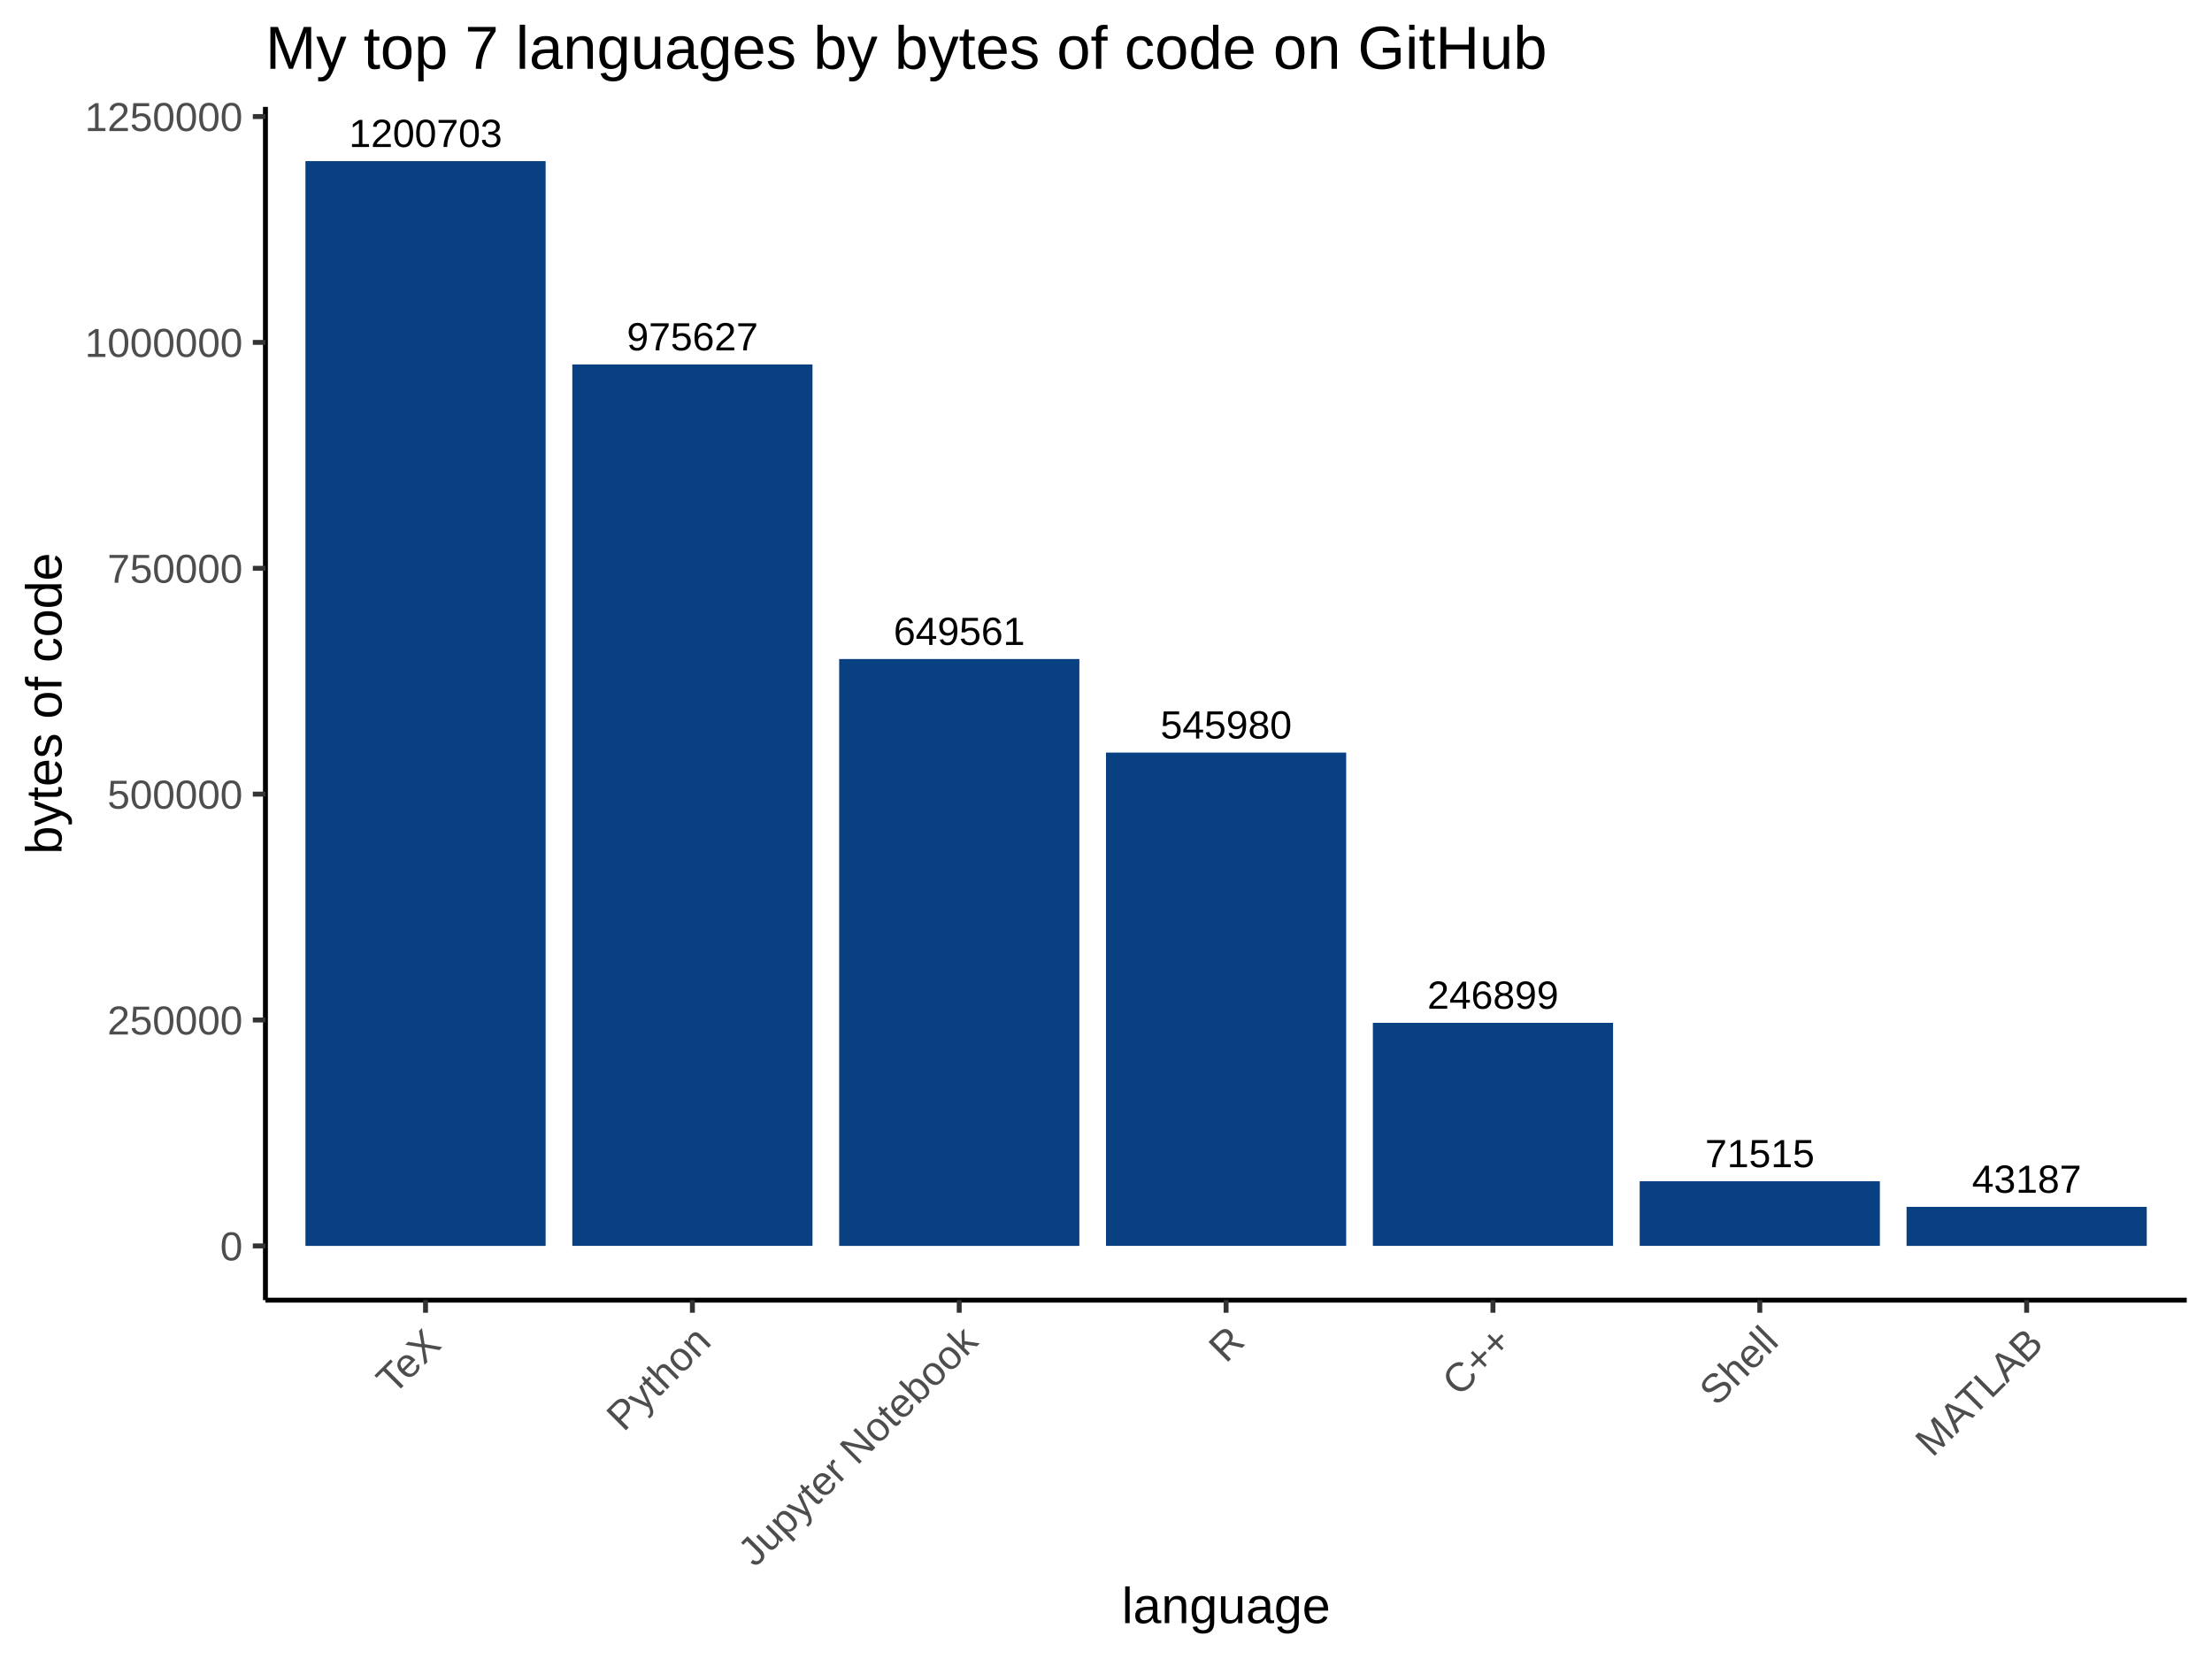
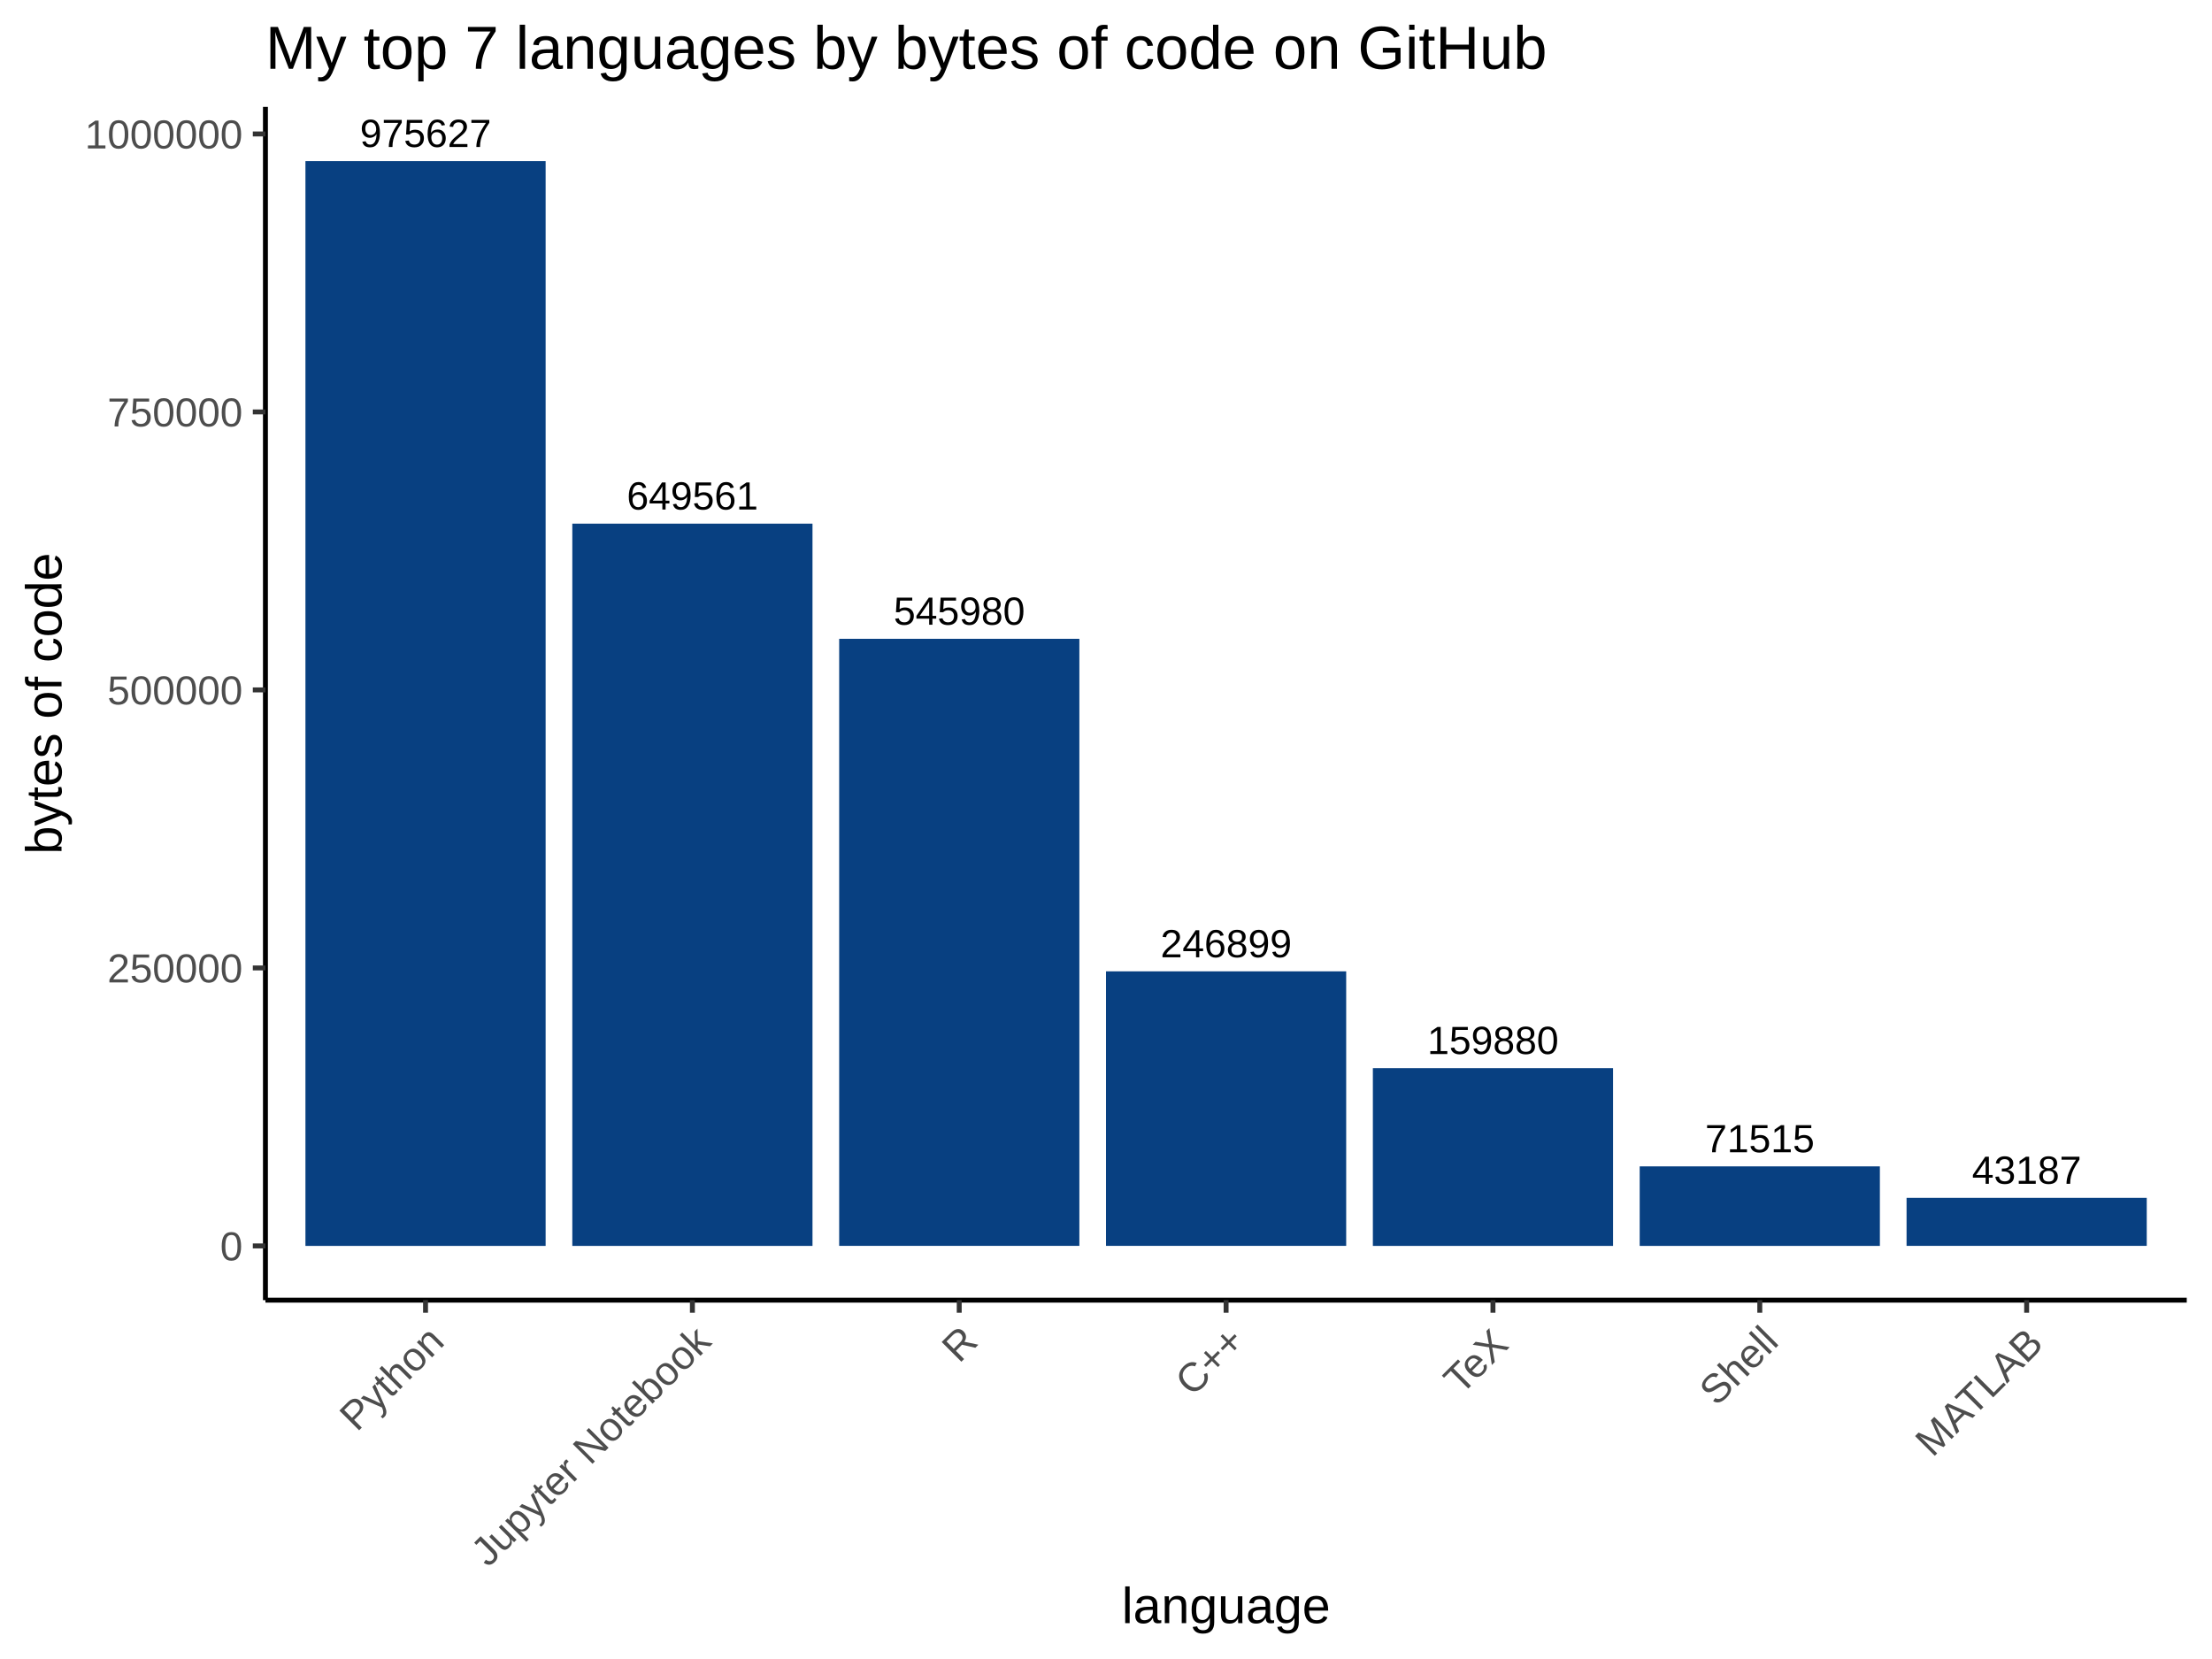
<svg xmlns="http://www.w3.org/2000/svg" viewBox="0 0 480.00 360.00">
  <defs>
    <style type="text/css">
    line, polyline, polygon, path, rect, circle {
      fill: none;
      stroke: #000000;
      stroke-linecap: round;
      stroke-linejoin: round;
      stroke-miterlimit: 10.00;
    }
  </style>
  </defs>
  <rect width="100%" height="100%" style="stroke: none; fill: #FFFFFF;" />
  <rect x="0.00" y="0.00" width="480.00" height="360.00" style="stroke-width: 1.07; stroke: #FFFFFF; fill: #FFFFFF;" />
  <defs>
    <clipPath id="cpNTcuNjB8NDc0LjUyfDI4Mi4xM3wyMy4xOQ==">
      <rect x="57.60" y="23.19" width="416.92" height="258.94" />
    </clipPath>
  </defs>
  <rect x="57.60" y="23.19" width="416.92" height="258.94" style="stroke-width: 1.07; stroke: none; fill: #FFFFFF;" clip-path="url(#cpNTcuNjB8NDc0LjUyfDI4Mi4xM3wyMy4xOQ==)" />
  <rect x="66.28" y="34.96" width="52.12" height="235.40" style="stroke-width: 1.07; stroke: none; stroke-linecap: square; stroke-linejoin: miter; fill: #084081;" clip-path="url(#cpNTcuNjB8NDc0LjUyfDI4Mi4xM3wyMy4xOQ==)" />
-   <rect x="124.19" y="79.08" width="52.12" height="191.27" style="stroke-width: 1.07; stroke: none; stroke-linecap: square; stroke-linejoin: miter; fill: #084081;" clip-path="url(#cpNTcuNjB8NDc0LjUyfDI4Mi4xM3wyMy4xOQ==)" />
-   <rect x="182.10" y="143.01" width="52.12" height="127.35" style="stroke-width: 1.07; stroke: none; stroke-linecap: square; stroke-linejoin: miter; fill: #084081;" clip-path="url(#cpNTcuNjB8NDc0LjUyfDI4Mi4xM3wyMy4xOQ==)" />
-   <rect x="240.00" y="163.31" width="52.12" height="107.04" style="stroke-width: 1.07; stroke: none; stroke-linecap: square; stroke-linejoin: miter; fill: #084081;" clip-path="url(#cpNTcuNjB8NDc0LjUyfDI4Mi4xM3wyMy4xOQ==)" />
-   <rect x="297.91" y="221.95" width="52.12" height="48.40" style="stroke-width: 1.07; stroke: none; stroke-linecap: square; stroke-linejoin: miter; fill: #084081;" clip-path="url(#cpNTcuNjB8NDc0LjUyfDI4Mi4xM3wyMy4xOQ==)" />
-   <rect x="355.81" y="256.33" width="52.12" height="14.02" style="stroke-width: 1.07; stroke: none; stroke-linecap: square; stroke-linejoin: miter; fill: #084081;" clip-path="url(#cpNTcuNjB8NDc0LjUyfDI4Mi4xM3wyMy4xOQ==)" />
-   <rect x="413.72" y="261.89" width="52.12" height="8.47" style="stroke-width: 1.07; stroke: none; stroke-linecap: square; stroke-linejoin: miter; fill: #084081;" clip-path="url(#cpNTcuNjB8NDc0LjUyfDI4Mi4xM3wyMy4xOQ==)" />
+   <rect x="124.19" y="113.63" width="52.12" height="156.73" style="stroke-width: 1.07; stroke: none; stroke-linecap: square; stroke-linejoin: miter; fill: #084081;" clip-path="url(#cpNTcuNjB8NDc0LjUyfDI4Mi4xM3wyMy4xOQ==)" />
+   <rect x="182.10" y="138.62" width="52.12" height="131.73" style="stroke-width: 1.07; stroke: none; stroke-linecap: square; stroke-linejoin: miter; fill: #084081;" clip-path="url(#cpNTcuNjB8NDc0LjUyfDI4Mi4xM3wyMy4xOQ==)" />
+   <rect x="240.00" y="210.78" width="52.12" height="59.57" style="stroke-width: 1.07; stroke: none; stroke-linecap: square; stroke-linejoin: miter; fill: #084081;" clip-path="url(#cpNTcuNjB8NDc0LjUyfDI4Mi4xM3wyMy4xOQ==)" />
+   <rect x="297.91" y="231.78" width="52.12" height="38.58" style="stroke-width: 1.07; stroke: none; stroke-linecap: square; stroke-linejoin: miter; fill: #084081;" clip-path="url(#cpNTcuNjB8NDc0LjUyfDI4Mi4xM3wyMy4xOQ==)" />
+   <rect x="355.81" y="253.10" width="52.12" height="17.26" style="stroke-width: 1.07; stroke: none; stroke-linecap: square; stroke-linejoin: miter; fill: #084081;" clip-path="url(#cpNTcuNjB8NDc0LjUyfDI4Mi4xM3wyMy4xOQ==)" />
+   <rect x="413.72" y="259.93" width="52.12" height="10.42" style="stroke-width: 1.07; stroke: none; stroke-linecap: square; stroke-linejoin: miter; fill: #084081;" clip-path="url(#cpNTcuNjB8NDc0LjUyfDI4Mi4xM3wyMy4xOQ==)" />
  <g clip-path="url(#cpNTcuNjB8NDc0LjUyfDI4Mi4xM3wyMy4xOQ==)">
-     <text x="309.72" y="218.90" style="font-size: 8.54px; font-family: Arial;" textLength="28.48px" lengthAdjust="spacingAndGlyphs">246899</text>
+     <text x="251.82" y="207.73" style="font-size: 8.54px; font-family: Arial;" textLength="28.48px" lengthAdjust="spacingAndGlyphs">246899</text>
  </g>
  <g clip-path="url(#cpNTcuNjB8NDc0LjUyfDI4Mi4xM3wyMy4xOQ==)">
-     <text x="193.91" y="139.95" style="font-size: 8.54px; font-family: Arial;" textLength="28.48px" lengthAdjust="spacingAndGlyphs">649561</text>
+     <text x="136.01" y="110.57" style="font-size: 8.54px; font-family: Arial;" textLength="28.48px" lengthAdjust="spacingAndGlyphs">649561</text>
  </g>
  <g clip-path="url(#cpNTcuNjB8NDc0LjUyfDI4Mi4xM3wyMy4xOQ==)">
-     <text x="427.91" y="258.83" style="font-size: 8.54px; font-family: Arial;" textLength="23.74px" lengthAdjust="spacingAndGlyphs">43187</text>
+     <text x="427.91" y="256.88" style="font-size: 8.54px; font-family: Arial;" textLength="23.74px" lengthAdjust="spacingAndGlyphs">43187</text>
  </g>
  <g clip-path="url(#cpNTcuNjB8NDc0LjUyfDI4Mi4xM3wyMy4xOQ==)">
-     <text x="136.01" y="76.03" style="font-size: 8.54px; font-family: Arial;" textLength="28.48px" lengthAdjust="spacingAndGlyphs">975627</text>
+     <text x="78.10" y="31.90" style="font-size: 8.54px; font-family: Arial;" textLength="28.48px" lengthAdjust="spacingAndGlyphs">975627</text>
  </g>
  <g clip-path="url(#cpNTcuNjB8NDc0LjUyfDI4Mi4xM3wyMy4xOQ==)">
-     <text x="251.82" y="160.26" style="font-size: 8.54px; font-family: Arial;" textLength="28.48px" lengthAdjust="spacingAndGlyphs">545980</text>
+     <text x="193.91" y="135.57" style="font-size: 8.54px; font-family: Arial;" textLength="28.48px" lengthAdjust="spacingAndGlyphs">545980</text>
  </g>
  <g clip-path="url(#cpNTcuNjB8NDc0LjUyfDI4Mi4xM3wyMy4xOQ==)">
-     <text x="370.00" y="253.28" style="font-size: 8.54px; font-family: Arial;" textLength="23.74px" lengthAdjust="spacingAndGlyphs">71515</text>
+     <text x="370.00" y="250.04" style="font-size: 8.54px; font-family: Arial;" textLength="23.74px" lengthAdjust="spacingAndGlyphs">71515</text>
  </g>
  <g clip-path="url(#cpNTcuNjB8NDc0LjUyfDI4Mi4xM3wyMy4xOQ==)">
-     <text x="75.73" y="31.90" style="font-size: 8.54px; font-family: Arial;" textLength="33.23px" lengthAdjust="spacingAndGlyphs">1200703</text>
+     <text x="309.72" y="228.72" style="font-size: 8.54px; font-family: Arial;" textLength="28.48px" lengthAdjust="spacingAndGlyphs">159880</text>
  </g>
  <defs>
    <clipPath id="cpMC4wMHw0ODAuMDB8MzYwLjAwfDAuMDA=">
      <rect x="0.00" y="0.00" width="480.00" height="360.00" />
    </clipPath>
  </defs>
  <polyline points="57.60,282.13 57.60,23.19 " style="stroke-width: 1.07; stroke-linecap: butt;" clip-path="url(#cpMC4wMHw0ODAuMDB8MzYwLjAwfDAuMDA=)" />
  <g clip-path="url(#cpMC4wMHw0ODAuMDB8MzYwLjAwfDAuMDA=)">
    <text x="47.77" y="273.50" style="font-size: 8.80px; fill: #4D4D4D; font-family: Arial;" textLength="4.89px" lengthAdjust="spacingAndGlyphs">0</text>
  </g>
  <g clip-path="url(#cpMC4wMHw0ODAuMDB8MzYwLjAwfDAuMDA=)">
-     <text x="23.30" y="224.49" style="font-size: 8.80px; fill: #4D4D4D; font-family: Arial;" textLength="29.36px" lengthAdjust="spacingAndGlyphs">250000</text>
+     <text x="23.30" y="213.18" style="font-size: 8.80px; fill: #4D4D4D; font-family: Arial;" textLength="29.36px" lengthAdjust="spacingAndGlyphs">250000</text>
  </g>
  <g clip-path="url(#cpMC4wMHw0ODAuMDB8MzYwLjAwfDAuMDA=)">
-     <text x="23.30" y="175.48" style="font-size: 8.80px; fill: #4D4D4D; font-family: Arial;" textLength="29.36px" lengthAdjust="spacingAndGlyphs">500000</text>
+     <text x="23.30" y="152.86" style="font-size: 8.80px; fill: #4D4D4D; font-family: Arial;" textLength="29.36px" lengthAdjust="spacingAndGlyphs">500000</text>
  </g>
  <g clip-path="url(#cpMC4wMHw0ODAuMDB8MzYwLjAwfDAuMDA=)">
-     <text x="23.30" y="126.47" style="font-size: 8.80px; fill: #4D4D4D; font-family: Arial;" textLength="29.36px" lengthAdjust="spacingAndGlyphs">750000</text>
+     <text x="23.30" y="92.54" style="font-size: 8.80px; fill: #4D4D4D; font-family: Arial;" textLength="29.36px" lengthAdjust="spacingAndGlyphs">750000</text>
  </g>
  <g clip-path="url(#cpMC4wMHw0ODAuMDB8MzYwLjAwfDAuMDA=)">
-     <text x="18.41" y="77.45" style="font-size: 8.80px; fill: #4D4D4D; font-family: Arial;" textLength="34.26px" lengthAdjust="spacingAndGlyphs">1000000</text>
-   </g>
-   <g clip-path="url(#cpMC4wMHw0ODAuMDB8MzYwLjAwfDAuMDA=)">
-     <text x="18.41" y="28.44" style="font-size: 8.80px; fill: #4D4D4D; font-family: Arial;" textLength="34.26px" lengthAdjust="spacingAndGlyphs">1250000</text>
+     <text x="18.41" y="32.22" style="font-size: 8.80px; fill: #4D4D4D; font-family: Arial;" textLength="34.26px" lengthAdjust="spacingAndGlyphs">1000000</text>
  </g>
  <polyline points="54.86,270.36 57.60,270.36 " style="stroke-width: 1.07; stroke: #333333; stroke-linecap: butt;" clip-path="url(#cpMC4wMHw0ODAuMDB8MzYwLjAwfDAuMDA=)" />
-   <polyline points="54.86,221.34 57.60,221.34 " style="stroke-width: 1.07; stroke: #333333; stroke-linecap: butt;" clip-path="url(#cpMC4wMHw0ODAuMDB8MzYwLjAwfDAuMDA=)" />
-   <polyline points="54.86,172.33 57.60,172.33 " style="stroke-width: 1.07; stroke: #333333; stroke-linecap: butt;" clip-path="url(#cpMC4wMHw0ODAuMDB8MzYwLjAwfDAuMDA=)" />
-   <polyline points="54.86,123.32 57.60,123.32 " style="stroke-width: 1.07; stroke: #333333; stroke-linecap: butt;" clip-path="url(#cpMC4wMHw0ODAuMDB8MzYwLjAwfDAuMDA=)" />
-   <polyline points="54.86,74.30 57.60,74.30 " style="stroke-width: 1.07; stroke: #333333; stroke-linecap: butt;" clip-path="url(#cpMC4wMHw0ODAuMDB8MzYwLjAwfDAuMDA=)" />
-   <polyline points="54.86,25.29 57.60,25.29 " style="stroke-width: 1.07; stroke: #333333; stroke-linecap: butt;" clip-path="url(#cpMC4wMHw0ODAuMDB8MzYwLjAwfDAuMDA=)" />
+   <polyline points="54.86,210.04 57.60,210.04 " style="stroke-width: 1.07; stroke: #333333; stroke-linecap: butt;" clip-path="url(#cpMC4wMHw0ODAuMDB8MzYwLjAwfDAuMDA=)" />
+   <polyline points="54.86,149.71 57.60,149.71 " style="stroke-width: 1.07; stroke: #333333; stroke-linecap: butt;" clip-path="url(#cpMC4wMHw0ODAuMDB8MzYwLjAwfDAuMDA=)" />
+   <polyline points="54.86,89.39 57.60,89.39 " style="stroke-width: 1.07; stroke: #333333; stroke-linecap: butt;" clip-path="url(#cpMC4wMHw0ODAuMDB8MzYwLjAwfDAuMDA=)" />
+   <polyline points="54.86,29.07 57.60,29.07 " style="stroke-width: 1.07; stroke: #333333; stroke-linecap: butt;" clip-path="url(#cpMC4wMHw0ODAuMDB8MzYwLjAwfDAuMDA=)" />
  <polyline points="57.60,282.13 474.52,282.13 " style="stroke-width: 1.07; stroke-linecap: butt;" clip-path="url(#cpMC4wMHw0ODAuMDB8MzYwLjAwfDAuMDA=)" />
  <polyline points="92.34,284.86 92.34,282.13 " style="stroke-width: 1.07; stroke: #333333; stroke-linecap: butt;" clip-path="url(#cpMC4wMHw0ODAuMDB8MzYwLjAwfDAuMDA=)" />
  <polyline points="150.25,284.86 150.25,282.13 " style="stroke-width: 1.07; stroke: #333333; stroke-linecap: butt;" clip-path="url(#cpMC4wMHw0ODAuMDB8MzYwLjAwfDAuMDA=)" />
  <polyline points="208.15,284.86 208.15,282.13 " style="stroke-width: 1.07; stroke: #333333; stroke-linecap: butt;" clip-path="url(#cpMC4wMHw0ODAuMDB8MzYwLjAwfDAuMDA=)" />
  <polyline points="266.06,284.86 266.06,282.13 " style="stroke-width: 1.07; stroke: #333333; stroke-linecap: butt;" clip-path="url(#cpMC4wMHw0ODAuMDB8MzYwLjAwfDAuMDA=)" />
  <polyline points="323.97,284.86 323.97,282.13 " style="stroke-width: 1.07; stroke: #333333; stroke-linecap: butt;" clip-path="url(#cpMC4wMHw0ODAuMDB8MzYwLjAwfDAuMDA=)" />
  <polyline points="381.87,284.86 381.87,282.13 " style="stroke-width: 1.07; stroke: #333333; stroke-linecap: butt;" clip-path="url(#cpMC4wMHw0ODAuMDB8MzYwLjAwfDAuMDA=)" />
  <polyline points="439.78,284.86 439.78,282.13 " style="stroke-width: 1.07; stroke: #333333; stroke-linecap: butt;" clip-path="url(#cpMC4wMHw0ODAuMDB8MzYwLjAwfDAuMDA=)" />
  <g clip-path="url(#cpMC4wMHw0ODAuMDB8MzYwLjAwfDAuMDA=)">
-     <text transform="translate(85.38,302.92) rotate(-45)" style="font-size: 8.80px; fill: #4D4D4D; font-family: Arial;" textLength="16.14px" lengthAdjust="spacingAndGlyphs">TeX</text>
+     <text transform="translate(77.42,310.88) rotate(-45)" style="font-size: 8.80px; fill: #4D4D4D; font-family: Arial;" textLength="27.40px" lengthAdjust="spacingAndGlyphs">Python</text>
  </g>
  <g clip-path="url(#cpMC4wMHw0ODAuMDB8MzYwLjAwfDAuMDA=)">
-     <text transform="translate(135.33,310.88) rotate(-45)" style="font-size: 8.80px; fill: #4D4D4D; font-family: Arial;" textLength="27.40px" lengthAdjust="spacingAndGlyphs">Python</text>
+     <text transform="translate(105.93,340.28) rotate(-45)" style="font-size: 8.80px; fill: #4D4D4D; font-family: Arial;" textLength="68.97px" lengthAdjust="spacingAndGlyphs">Jupyter Notebook</text>
  </g>
  <g clip-path="url(#cpMC4wMHw0ODAuMDB8MzYwLjAwfDAuMDA=)">
-     <text transform="translate(163.84,340.28) rotate(-45)" style="font-size: 8.80px; fill: #4D4D4D; font-family: Arial;" textLength="68.97px" lengthAdjust="spacingAndGlyphs">Jupyter Notebook</text>
+     <text transform="translate(208.11,296.00) rotate(-45)" style="font-size: 8.80px; fill: #4D4D4D; font-family: Arial;" textLength="6.36px" lengthAdjust="spacingAndGlyphs">R</text>
  </g>
  <g clip-path="url(#cpMC4wMHw0ODAuMDB8MzYwLjAwfDAuMDA=)">
-     <text transform="translate(266.02,296.00) rotate(-45)" style="font-size: 8.80px; fill: #4D4D4D; font-family: Arial;" textLength="6.36px" lengthAdjust="spacingAndGlyphs">R</text>
+     <text transform="translate(258.75,303.27) rotate(-45)" style="font-size: 8.80px; fill: #4D4D4D; font-family: Arial;" textLength="16.63px" lengthAdjust="spacingAndGlyphs">C++</text>
  </g>
  <g clip-path="url(#cpMC4wMHw0ODAuMDB8MzYwLjAwfDAuMDA=)">
-     <text transform="translate(316.66,303.27) rotate(-45)" style="font-size: 8.80px; fill: #4D4D4D; font-family: Arial;" textLength="16.63px" lengthAdjust="spacingAndGlyphs">C++</text>
+     <text transform="translate(317.01,302.92) rotate(-45)" style="font-size: 8.80px; fill: #4D4D4D; font-family: Arial;" textLength="16.14px" lengthAdjust="spacingAndGlyphs">TeX</text>
  </g>
  <g clip-path="url(#cpMC4wMHw0ODAuMDB8MzYwLjAwfDAuMDA=)">
    <text transform="translate(372.49,305.35) rotate(-45)" style="font-size: 8.80px; fill: #4D4D4D; font-family: Arial;" textLength="19.57px" lengthAdjust="spacingAndGlyphs">Shell</text>
  </g>
  <g clip-path="url(#cpMC4wMHw0ODAuMDB8MzYwLjAwfDAuMDA=)">
    <text transform="translate(419.34,316.41) rotate(-45)" style="font-size: 8.80px; fill: #4D4D4D; font-family: Arial;" textLength="35.21px" lengthAdjust="spacingAndGlyphs">MATLAB</text>
  </g>
  <g clip-path="url(#cpMC4wMHw0ODAuMDB8MzYwLjAwfDAuMDA=)">
    <text x="243.43" y="352.21" style="font-size: 11.00px; font-family: Arial;" textLength="45.27px" lengthAdjust="spacingAndGlyphs">language</text>
  </g>
  <g clip-path="url(#cpMC4wMHw0ODAuMDB8MzYwLjAwfDAuMDA=)">
    <text transform="translate(13.35,185.37) rotate(-90)" style="font-size: 11.00px; font-family: Arial;" textLength="65.43px" lengthAdjust="spacingAndGlyphs">bytes of code</text>
  </g>
  <g clip-path="url(#cpMC4wMHw0ODAuMDB8MzYwLjAwfDAuMDA=)">
    <text x="57.60" y="14.93" style="font-size: 13.20px; font-family: Arial;" textLength="278.10px" lengthAdjust="spacingAndGlyphs">My top 7 languages by bytes of code on GitHub</text>
  </g>
</svg>
